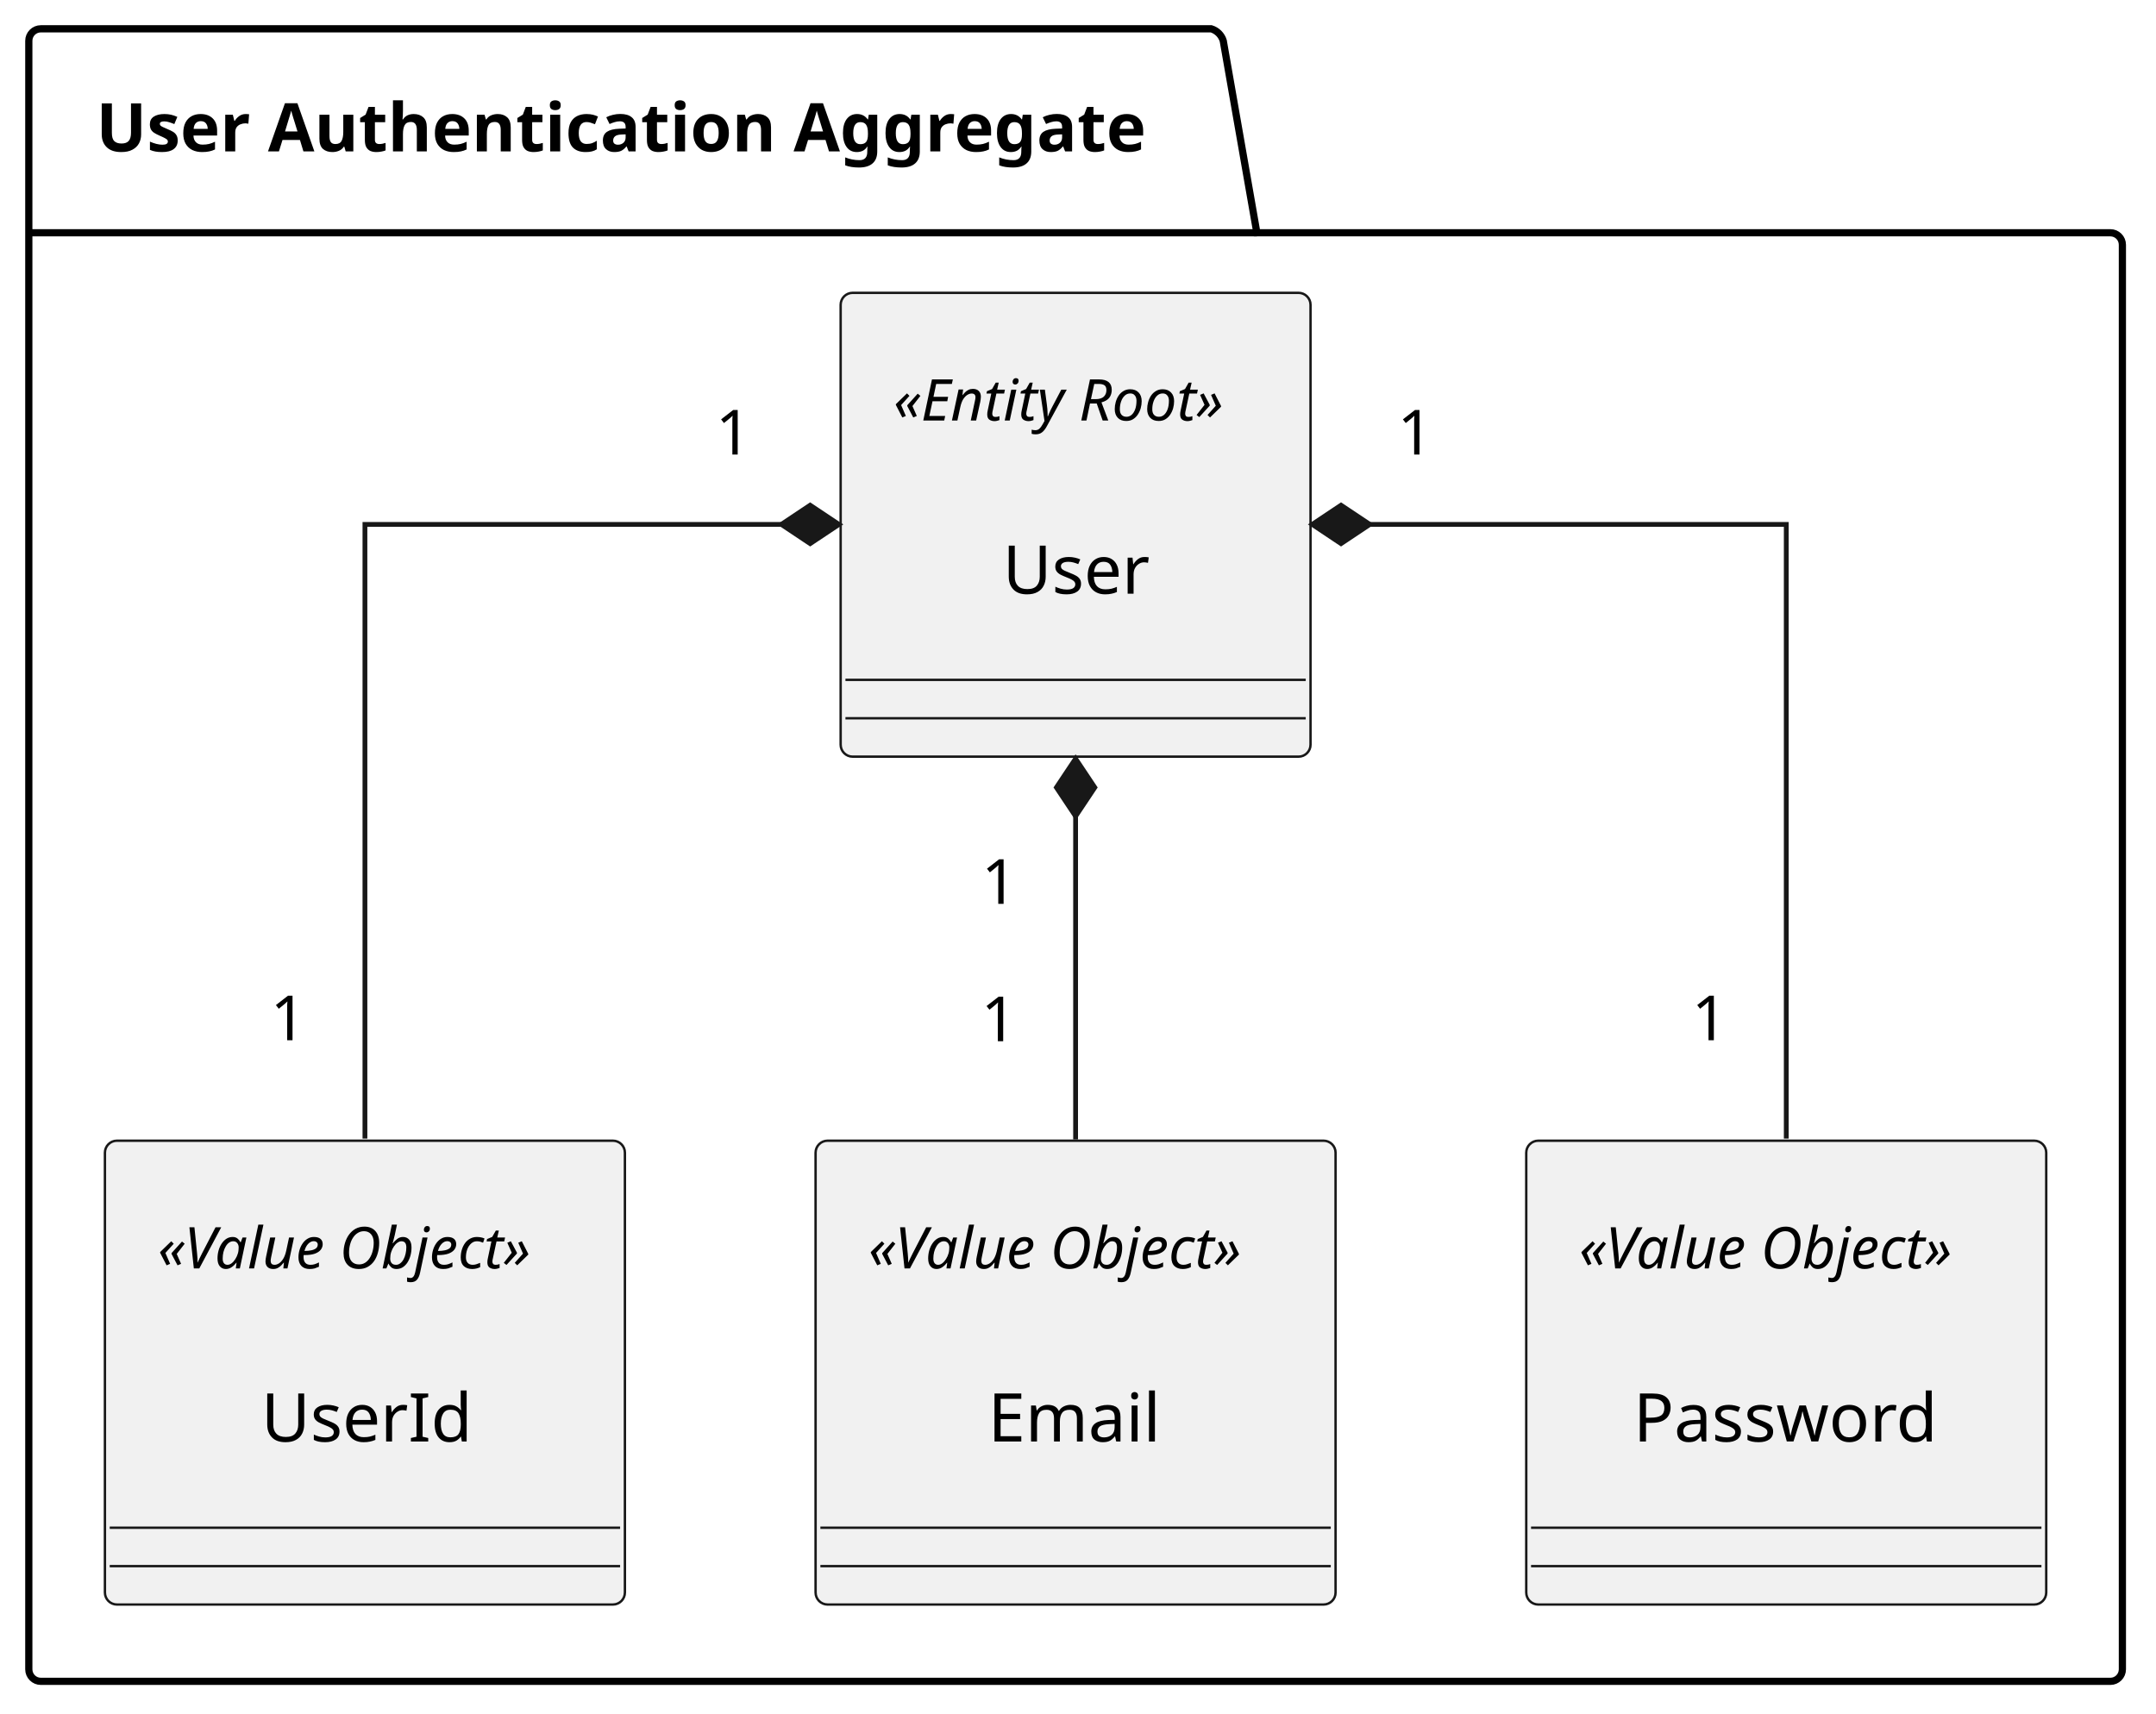
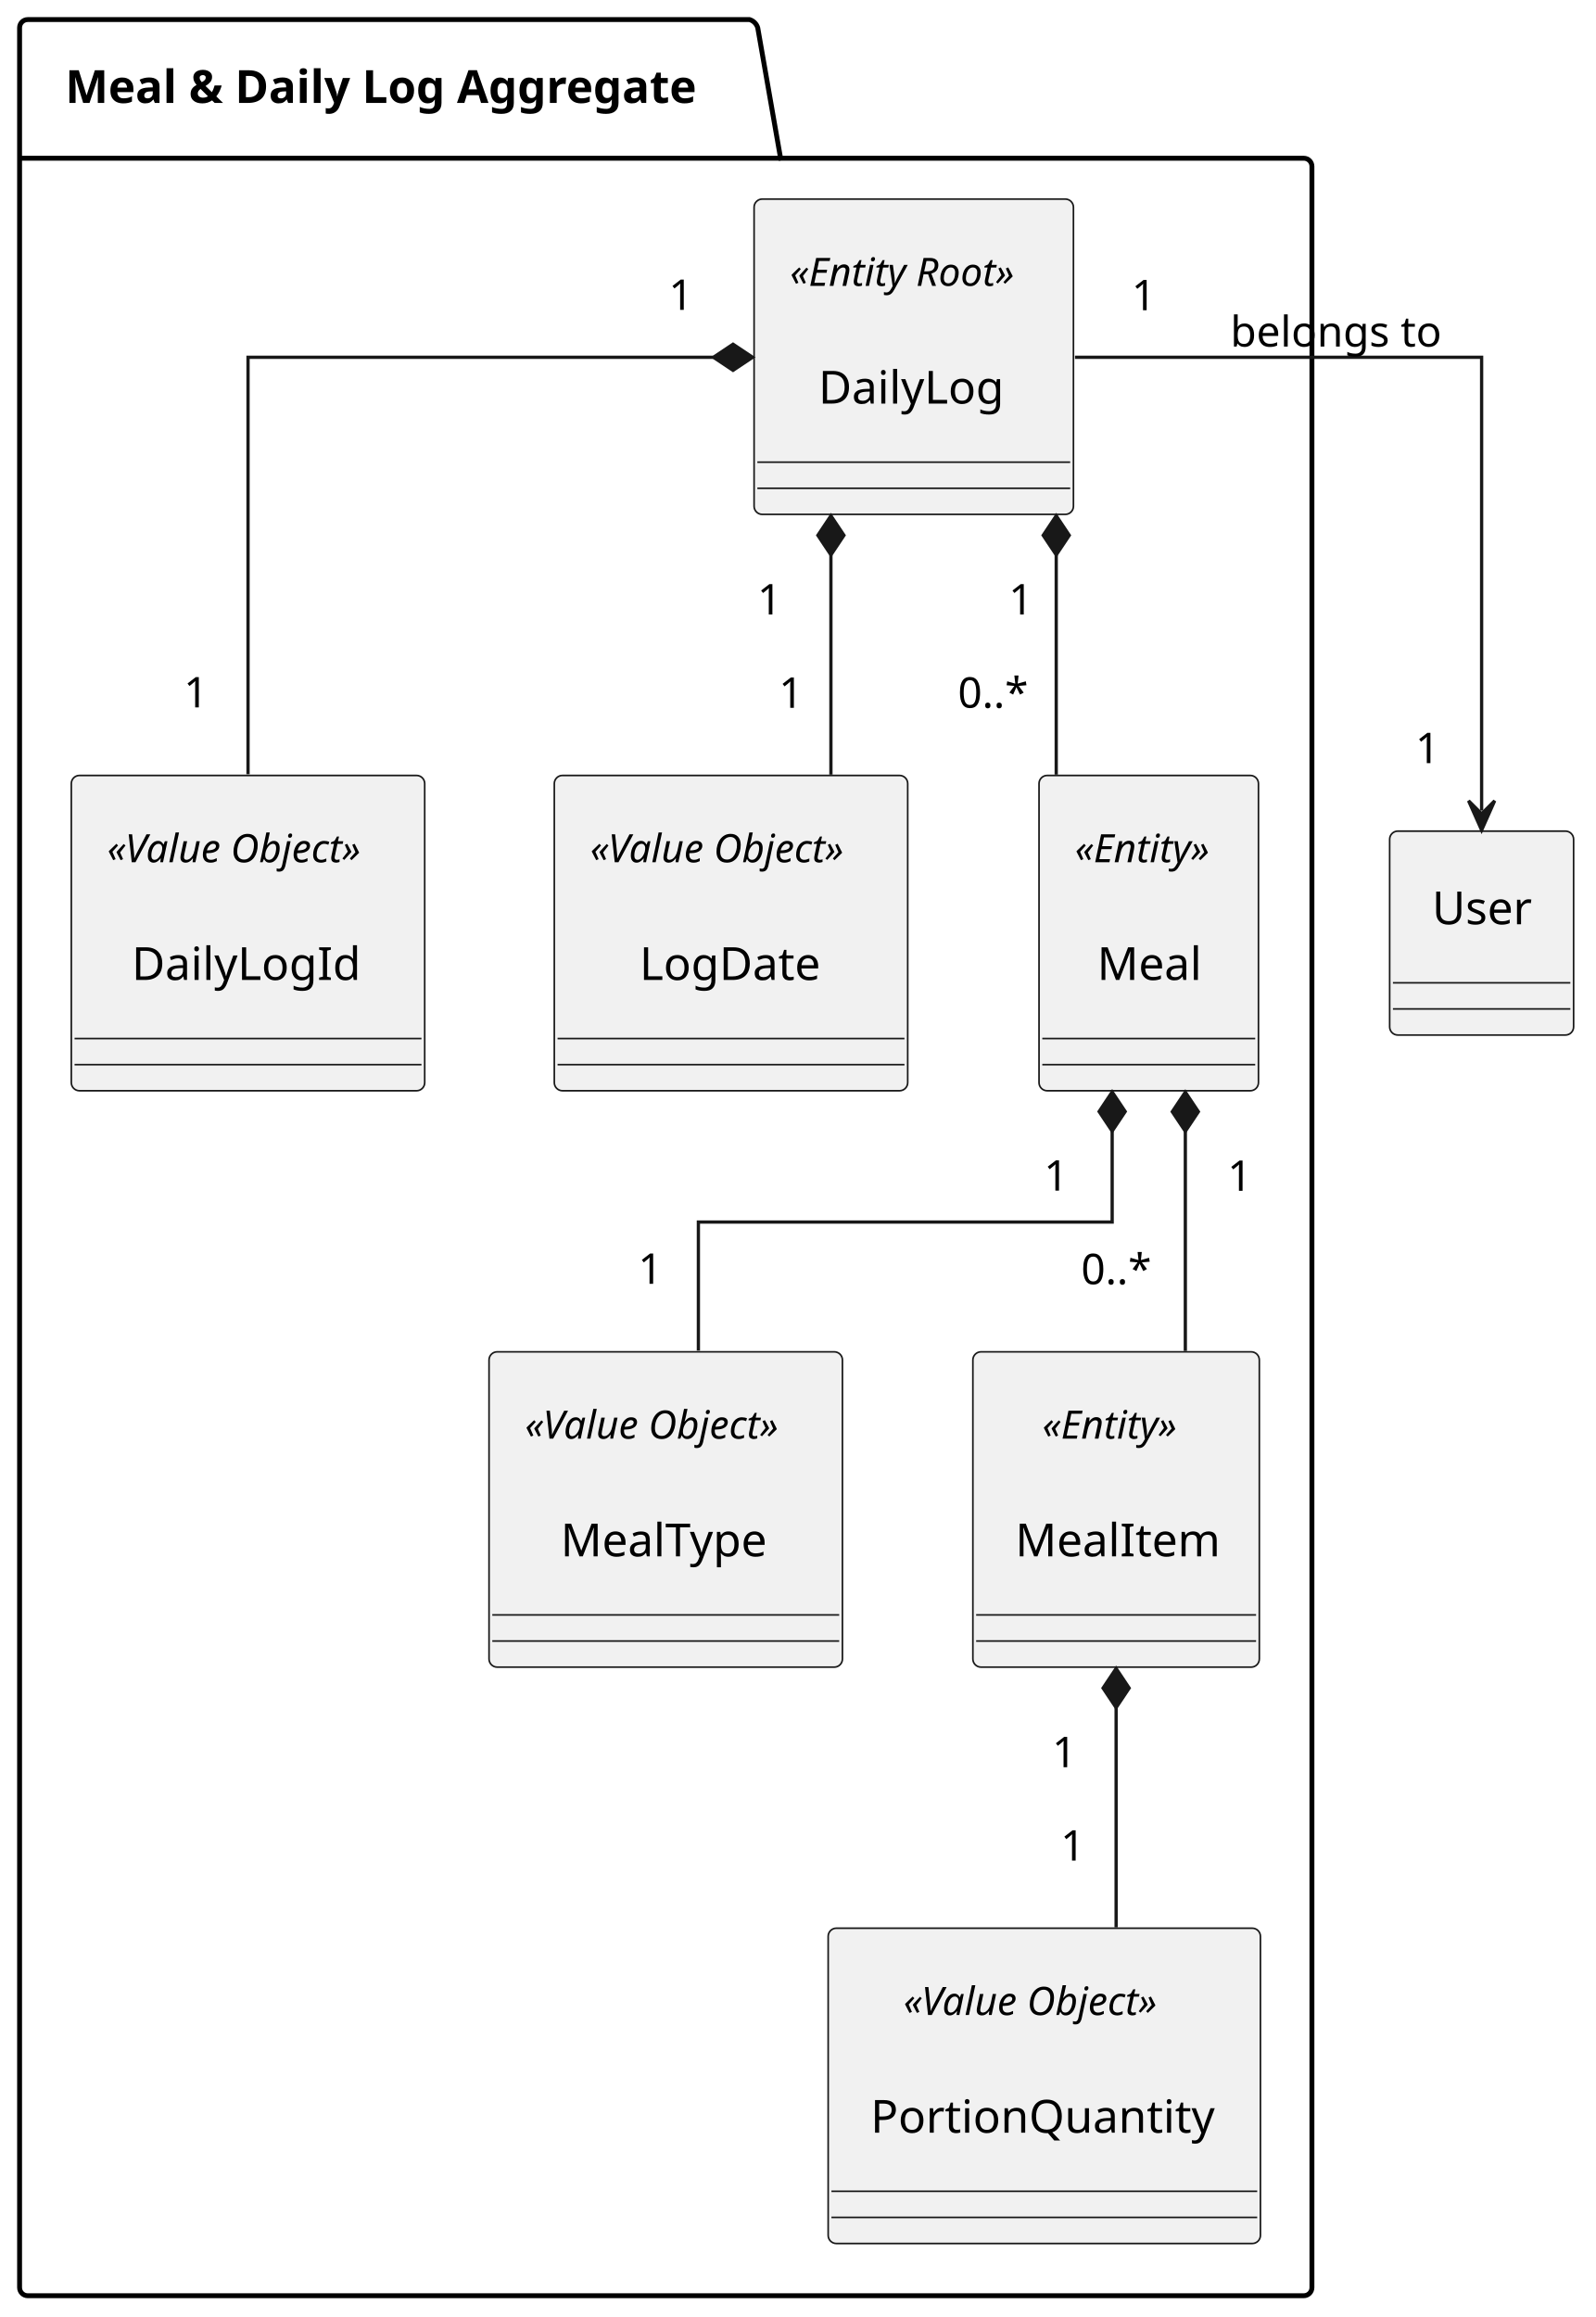
- <svg xmlns="http://www.w3.org/2000/svg" contentStyleType="text/css" data-diagram-type="CLASS" height="357px" preserveAspectRatio="none" style="width:449px;height:357px;background:#FFFFFF;" version="1.1" viewBox="0 0 449 357" width="449px" zoomAndPan="magnify">
+ <svg xmlns="http://www.w3.org/2000/svg" contentStyleType="text/css" data-diagram-type="CLASS" height="710px" preserveAspectRatio="none" style="width:489px;height:710px;background:#FFFFFF;" version="1.1" viewBox="0 0 489 710" width="489px" zoomAndPan="magnify">
  <defs />
  <g>
-     <g class="cluster" data-qualified-name="User Authentication Aggregate" data-source-line="10" id="ent0002">
-       <path d="M8.5,6 L252.249,6 A3.75,3.75 0 0 1 254.749,8.5 L261.749,48.488 L439.5,48.488 A2.5,2.5 0 0 1 442,50.988 L442,347.74 A2.5,2.5 0 0 1 439.5,350.24 L8.5,350.24 A2.5,2.5 0 0 1 6,347.74 L6,8.5 A2.5,2.5 0 0 1 8.5,6" fill="none" style="stroke:#000000;stroke-width:1.5;" />
-       <line style="stroke:#000000;stroke-width:1.5;" x1="6" x2="261.749" y1="48.488" y2="48.488" />
-       <text fill="#000000" font-family="sans-serif" font-size="14" font-weight="bold" lengthAdjust="spacing" textLength="222.749" x="20" y="31.535">User Authentication Aggregate</text>
+     <g class="cluster" data-qualified-name="Meal . Daily Log Aggregate" data-source-line="9" id="ent0002">
+       <path d="M8.5,6 L229.684,6 A3.75,3.75 0 0 1 232.184,8.5 L239.184,48.488 L399.5,48.488 A2.5,2.5 0 0 1 402,50.988 L402,700.98 A2.5,2.5 0 0 1 399.5,703.48 L8.5,703.48 A2.5,2.5 0 0 1 6,700.98 L6,8.5 A2.5,2.5 0 0 1 8.5,6" fill="none" style="stroke:#000000;stroke-width:1.5;" />
+       <line style="stroke:#000000;stroke-width:1.5;" x1="6" x2="239.184" y1="48.488" y2="48.488" />
+       <text fill="#000000" font-family="sans-serif" font-size="14" font-weight="bold" lengthAdjust="spacing" textLength="200.184" x="20" y="31.535">Meal &amp; Daily Log Aggregate</text>
    </g>
-     <g class="entity" data-qualified-name="User Authentication Aggregate.User" data-source-line="11" id="ent0003">
-       <rect fill="#F1F1F1" height="96.621" rx="2.5" ry="2.5" style="stroke:#181818;stroke-width:0.5;" width="97.856" x="175.07" y="61" />
-       <text fill="#000000" font-family="sans-serif" font-size="12" font-style="italic" lengthAdjust="spacing" textLength="75.856" x="186.07" y="87.602">«Entity Root»</text>
-       <text fill="#000000" font-family="sans-serif" font-size="14" lengthAdjust="spacing" textLength="30.365" x="208.815" y="123.668">User</text>
-       <line style="stroke:#181818;stroke-width:0.5;" x1="176.07" x2="271.925" y1="141.621" y2="141.621" />
-       <line style="stroke:#181818;stroke-width:0.5;" x1="176.07" x2="271.925" y1="149.621" y2="149.621" />
+     <g class="entity" data-qualified-name="Meal . Daily Log Aggregate.DailyLog" data-source-line="10" id="ent0003">
+       <rect fill="#F1F1F1" height="96.621" rx="2.5" ry="2.5" style="stroke:#181818;stroke-width:0.5;" width="97.856" x="231.07" y="61" />
+       <text fill="#000000" font-family="sans-serif" font-size="12" font-style="italic" lengthAdjust="spacing" textLength="75.856" x="242.07" y="87.602">«Entity Root»</text>
+       <text fill="#000000" font-family="sans-serif" font-size="14" lengthAdjust="spacing" textLength="58.42" x="250.788" y="123.668">DailyLog</text>
+       <line style="stroke:#181818;stroke-width:0.5;" x1="232.07" x2="327.925" y1="141.621" y2="141.621" />
+       <line style="stroke:#181818;stroke-width:0.5;" x1="232.07" x2="327.925" y1="149.621" y2="149.621" />
    </g>
-     <g class="entity" data-qualified-name="User Authentication Aggregate.UserId" data-source-line="12" id="ent0004">
+     <g class="entity" data-qualified-name="Meal . Daily Log Aggregate.DailyLogId" data-source-line="11" id="ent0004">
      <rect fill="#F1F1F1" height="96.621" rx="2.5" ry="2.5" style="stroke:#181818;stroke-width:0.5;" width="108.291" x="21.85" y="237.62" />
      <text fill="#000000" font-family="sans-serif" font-size="12" font-style="italic" lengthAdjust="spacing" textLength="86.291" x="32.85" y="264.222">«Value Object»</text>
-       <text fill="#000000" font-family="sans-serif" font-size="14" lengthAdjust="spacing" textLength="43.21" x="54.391" y="300.288">UserId</text>
+       <text fill="#000000" font-family="sans-serif" font-size="14" lengthAdjust="spacing" textLength="71.265" x="40.363" y="300.288">DailyLogId</text>
      <line style="stroke:#181818;stroke-width:0.5;" x1="22.85" x2="129.141" y1="318.241" y2="318.241" />
      <line style="stroke:#181818;stroke-width:0.5;" x1="22.85" x2="129.141" y1="326.241" y2="326.241" />
    </g>
-     <g class="entity" data-qualified-name="User Authentication Aggregate.Email" data-source-line="13" id="ent0005">
+     <g class="entity" data-qualified-name="Meal . Daily Log Aggregate.LogDate" data-source-line="12" id="ent0005">
      <rect fill="#F1F1F1" height="96.621" rx="2.5" ry="2.5" style="stroke:#181818;stroke-width:0.5;" width="108.291" x="169.85" y="237.62" />
      <text fill="#000000" font-family="sans-serif" font-size="12" font-style="italic" lengthAdjust="spacing" textLength="86.291" x="180.85" y="264.222">«Value Object»</text>
-       <text fill="#000000" font-family="sans-serif" font-size="14" lengthAdjust="spacing" textLength="36.483" x="205.754" y="300.288">Email</text>
+       <text fill="#000000" font-family="sans-serif" font-size="14" lengthAdjust="spacing" textLength="56.048" x="195.972" y="300.288">LogDate</text>
      <line style="stroke:#181818;stroke-width:0.5;" x1="170.85" x2="277.141" y1="318.241" y2="318.241" />
      <line style="stroke:#181818;stroke-width:0.5;" x1="170.85" x2="277.141" y1="326.241" y2="326.241" />
    </g>
-     <g class="entity" data-qualified-name="User Authentication Aggregate.Password" data-source-line="14" id="ent0006">
-       <rect fill="#F1F1F1" height="96.621" rx="2.5" ry="2.5" style="stroke:#181818;stroke-width:0.5;" width="108.291" x="317.85" y="237.62" />
-       <text fill="#000000" font-family="sans-serif" font-size="12" font-style="italic" lengthAdjust="spacing" textLength="86.291" x="328.85" y="264.222">«Value Object»</text>
-       <text fill="#000000" font-family="sans-serif" font-size="14" lengthAdjust="spacing" textLength="63.67" x="340.161" y="300.288">Password</text>
-       <line style="stroke:#181818;stroke-width:0.5;" x1="318.85" x2="425.141" y1="318.241" y2="318.241" />
-       <line style="stroke:#181818;stroke-width:0.5;" x1="318.85" x2="425.141" y1="326.241" y2="326.241" />
+     <g class="entity" data-qualified-name="Meal . Daily Log Aggregate.Meal" data-source-line="13" id="ent0006">
+       <rect fill="#F1F1F1" height="96.621" rx="2.5" ry="2.5" style="stroke:#181818;stroke-width:0.5;" width="67.24" x="318.38" y="237.62" />
+       <text fill="#000000" font-family="sans-serif" font-size="12" font-style="italic" lengthAdjust="spacing" textLength="45.24" x="329.38" y="264.222">«Entity»</text>
+       <text fill="#000000" font-family="sans-serif" font-size="14" lengthAdjust="spacing" textLength="31.637" x="336.182" y="300.288">Meal</text>
+       <line style="stroke:#181818;stroke-width:0.5;" x1="319.38" x2="384.62" y1="318.241" y2="318.241" />
+       <line style="stroke:#181818;stroke-width:0.5;" x1="319.38" x2="384.62" y1="326.241" y2="326.241" />
    </g>
-     <g class="link" data-entity-1="ent0003" data-entity-2="ent0004" data-link-type="composition" data-source-line="17" id="lnk7">
-       <path codeLine="17" d="M162.72,109.24 C119.66,109.24 76,109.24 76,109.24 C76,109.24 76,184.88 76,237.18" fill="none" id="User-backto-UserId" style="stroke:#181818;stroke-width:1;" />
-       <polygon fill="#181818" points="174.72,109.24,168.72,105.24,162.72,109.24,168.72,113.24,174.72,109.24" style="stroke:#181818;stroke-width:1;" />
-       <text fill="#000000" font-family="sans-serif" font-size="13" lengthAdjust="spacing" textLength="8.22" x="149.021" y="94.686">1</text>
-       <text fill="#000000" font-family="sans-serif" font-size="13" lengthAdjust="spacing" textLength="8.22" x="56.308" y="216.693">1</text>
+     <g class="entity" data-qualified-name="Meal . Daily Log Aggregate.MealType" data-source-line="14" id="ent0007">
+       <rect fill="#F1F1F1" height="96.621" rx="2.5" ry="2.5" style="stroke:#181818;stroke-width:0.5;" width="108.291" x="149.85" y="414.24" />
+       <text fill="#000000" font-family="sans-serif" font-size="12" font-style="italic" lengthAdjust="spacing" textLength="86.291" x="160.85" y="440.842">«Value Object»</text>
+       <text fill="#000000" font-family="sans-serif" font-size="14" lengthAdjust="spacing" textLength="64.415" x="171.788" y="476.908">MealType</text>
+       <line style="stroke:#181818;stroke-width:0.5;" x1="150.85" x2="257.141" y1="494.861" y2="494.861" />
+       <line style="stroke:#181818;stroke-width:0.5;" x1="150.85" x2="257.141" y1="502.861" y2="502.861" />
    </g>
-     <g class="link" data-entity-1="ent0003" data-entity-2="ent0005" data-link-type="composition" data-source-line="18" id="lnk8">
-       <path codeLine="18" d="M224,170.04 C224,194.75 224,212.67 224,237.36" fill="none" id="User-backto-Email" style="stroke:#181818;stroke-width:1;" />
-       <polygon fill="#181818" points="224,158.04,220,164.04,224,170.04,228,164.04,224,158.04" style="stroke:#181818;stroke-width:1;" />
-       <text fill="#000000" font-family="sans-serif" font-size="13" lengthAdjust="spacing" textLength="8.22" x="204.394" y="188.284">1</text>
-       <text fill="#000000" font-family="sans-serif" font-size="13" lengthAdjust="spacing" textLength="8.22" x="204.308" y="216.895">1</text>
+     <g class="entity" data-qualified-name="Meal . Daily Log Aggregate.MealItem" data-source-line="15" id="ent0008">
+       <rect fill="#F1F1F1" height="96.621" rx="2.5" ry="2.5" style="stroke:#181818;stroke-width:0.5;" width="87.776" x="298.11" y="414.24" />
+       <text fill="#000000" font-family="sans-serif" font-size="12" font-style="italic" lengthAdjust="spacing" textLength="45.24" x="319.378" y="440.842">«Entity»</text>
+       <text fill="#000000" font-family="sans-serif" font-size="14" lengthAdjust="spacing" textLength="61.776" x="311.11" y="476.908">MealItem</text>
+       <line style="stroke:#181818;stroke-width:0.5;" x1="299.11" x2="384.886" y1="494.861" y2="494.861" />
+       <line style="stroke:#181818;stroke-width:0.5;" x1="299.11" x2="384.886" y1="502.861" y2="502.861" />
    </g>
-     <g class="link" data-entity-1="ent0003" data-entity-2="ent0006" data-link-type="composition" data-source-line="19" id="lnk9">
-       <path codeLine="19" d="M285.28,109.24 C328.34,109.24 372,109.24 372,109.24 C372,109.24 372,184.88 372,237.18" fill="none" id="User-backto-Password" style="stroke:#181818;stroke-width:1;" />
-       <polygon fill="#181818" points="273.28,109.24,279.28,113.24,285.28,109.24,279.28,105.24,273.28,109.24" style="stroke:#181818;stroke-width:1;" />
-       <text fill="#000000" font-family="sans-serif" font-size="13" lengthAdjust="spacing" textLength="8.22" x="291.006" y="94.686">1</text>
-       <text fill="#000000" font-family="sans-serif" font-size="13" lengthAdjust="spacing" textLength="8.22" x="352.308" y="216.693">1</text>
+     <g class="entity" data-qualified-name="Meal . Daily Log Aggregate.PortionQuantity" data-source-line="16" id="ent0009">
+       <rect fill="#F1F1F1" height="96.621" rx="2.5" ry="2.5" style="stroke:#181818;stroke-width:0.5;" width="132.456" x="253.77" y="590.86" />
+       <text fill="#000000" font-family="sans-serif" font-size="12" font-style="italic" lengthAdjust="spacing" textLength="86.291" x="276.853" y="617.462">«Value Object»</text>
+       <text fill="#000000" font-family="sans-serif" font-size="14" lengthAdjust="spacing" textLength="106.456" x="266.77" y="653.528">PortionQuantity</text>
+       <line style="stroke:#181818;stroke-width:0.5;" x1="254.77" x2="385.226" y1="671.481" y2="671.481" />
+       <line style="stroke:#181818;stroke-width:0.5;" x1="254.77" x2="385.226" y1="679.481" y2="679.481" />
+     </g>
+     <g class="entity" data-qualified-name="User" data-source-line="21" id="ent0012">
+       <rect fill="#F1F1F1" height="62.488" rx="2.5" ry="2.5" style="stroke:#181818;stroke-width:0.5;" width="56.365" x="425.82" y="254.68" />
+       <text fill="#000000" font-family="sans-serif" font-size="14" lengthAdjust="spacing" textLength="30.365" x="438.82" y="283.215">User</text>
+       <line style="stroke:#181818;stroke-width:0.5;" x1="426.82" x2="481.185" y1="301.168" y2="301.168" />
+       <line style="stroke:#181818;stroke-width:0.5;" x1="426.82" x2="481.185" y1="309.168" y2="309.168" />
+     </g>
+     <g class="link" data-entity-1="ent0003" data-entity-2="ent0004" data-link-type="composition" data-source-line="19" id="lnk10">
+       <path codeLine="19" d="M218.62,109.48 C158.24,109.48 76,109.48 76,109.48 C76,109.48 76,185.02 76,237.25" fill="none" id="DailyLog-backto-DailyLogId" style="stroke:#181818;stroke-width:1;" />
+       <polygon fill="#181818" points="230.62,109.48,224.62,105.48,218.62,109.48,224.62,113.48,230.62,109.48" style="stroke:#181818;stroke-width:1;" />
+       <text fill="#000000" font-family="sans-serif" font-size="13" lengthAdjust="spacing" textLength="8.22" x="204.909" y="94.955">1</text>
+       <text fill="#000000" font-family="sans-serif" font-size="13" lengthAdjust="spacing" textLength="8.22" x="56.308" y="216.772">1</text>
+     </g>
+     <g class="link" data-entity-1="ent0003" data-entity-2="ent0005" data-link-type="composition" data-source-line="20" id="lnk11">
+       <path codeLine="20" d="M254.61,170.04 C254.61,194.75 254.61,212.67 254.61,237.36" fill="none" id="DailyLog-backto-LogDate" style="stroke:#181818;stroke-width:1;" />
+       <polygon fill="#181818" points="254.61,158.04,250.61,164.04,254.61,170.04,258.61,164.04,254.61,158.04" style="stroke:#181818;stroke-width:1;" />
+       <text fill="#000000" font-family="sans-serif" font-size="13" lengthAdjust="spacing" textLength="8.22" x="232.069" y="188.284">1</text>
+       <text fill="#000000" font-family="sans-serif" font-size="13" lengthAdjust="spacing" textLength="8.22" x="238.648" y="216.895">1</text>
+     </g>
+     <g class="link" data-entity-1="ent0003" data-entity-2="ent0012" data-link-type="dependency" data-source-line="21" id="lnk13">
+       <path codeLine="21" d="M329.4,109.48 C380.84,109.48 454,109.48 454,109.48 C454,109.48 454,197.63 454,248.38" fill="none" id="DailyLog-to-User" style="stroke:#181818;stroke-width:1;" />
+       <polygon fill="#181818" points="454,254.38,458,245.38,454,249.38,450,245.38,454,254.38" style="stroke:#181818;stroke-width:1;" />
+       <text fill="#000000" font-family="sans-serif" font-size="13" lengthAdjust="spacing" textLength="66.93" x="377" y="106.198">belongs to</text>
+       <text fill="#000000" font-family="sans-serif" font-size="13" lengthAdjust="spacing" textLength="8.22" x="346.744" y="95.062">1</text>
+       <text fill="#000000" font-family="sans-serif" font-size="13" lengthAdjust="spacing" textLength="8.22" x="433.699" y="233.851">1</text>
+     </g>
+     <g class="link" data-entity-1="ent0003" data-entity-2="ent0006" data-link-type="composition" data-source-line="22" id="lnk14">
+       <path codeLine="22" d="M323.65,170.04 C323.65,194.75 323.65,212.67 323.65,237.36" fill="none" id="DailyLog-backto-Meal" style="stroke:#181818;stroke-width:1;" />
+       <polygon fill="#181818" points="323.65,158.04,319.65,164.04,323.65,170.04,327.65,164.04,323.65,158.04" style="stroke:#181818;stroke-width:1;" />
+       <text fill="#000000" font-family="sans-serif" font-size="13" lengthAdjust="spacing" textLength="8.22" x="309.091" y="188.284">1</text>
+       <text fill="#000000" font-family="sans-serif" font-size="13" lengthAdjust="spacing" textLength="22.712" x="293.511" y="216.869">0..*</text>
+     </g>
+     <g class="link" data-entity-1="ent0006" data-entity-2="ent0007" data-link-type="composition" data-source-line="24" id="lnk15">
+       <path codeLine="24" d="M340.79,346.61 C340.79,367.18 340.79,374.48 340.79,374.48 C340.79,374.48 214,374.48 214,374.48 C214,374.48 214,393.51 214,413.88" fill="none" id="Meal-backto-MealType" style="stroke:#181818;stroke-width:1;" />
+       <polygon fill="#181818" points="340.79,334.61,336.79,340.61,340.79,346.61,344.79,340.61,340.79,334.61" style="stroke:#181818;stroke-width:1;" />
+       <text fill="#000000" font-family="sans-serif" font-size="13" lengthAdjust="spacing" textLength="8.22" x="319.888" y="364.848">1</text>
+       <text fill="#000000" font-family="sans-serif" font-size="13" lengthAdjust="spacing" textLength="8.22" x="195.526" y="393.403">1</text>
+     </g>
+     <g class="link" data-entity-1="ent0006" data-entity-2="ent0008" data-link-type="composition" data-source-line="25" id="lnk16">
+       <path codeLine="25" d="M363.21,346.66 C363.21,371.37 363.21,389.29 363.21,413.98" fill="none" id="Meal-backto-MealItem" style="stroke:#181818;stroke-width:1;" />
+       <polygon fill="#181818" points="363.21,334.66,359.21,340.66,363.21,346.66,367.21,340.66,363.21,334.66" style="stroke:#181818;stroke-width:1;" />
+       <text fill="#000000" font-family="sans-serif" font-size="13" lengthAdjust="spacing" textLength="8.22" x="376.138" y="364.904">1</text>
+       <text fill="#000000" font-family="sans-serif" font-size="13" lengthAdjust="spacing" textLength="22.712" x="331.279" y="393.515">0..*</text>
+     </g>
+     <g class="link" data-entity-1="ent0008" data-entity-2="ent0009" data-link-type="composition" data-source-line="27" id="lnk17">
+       <path codeLine="27" d="M342,523.28 C342,547.99 342,565.91 342,590.6" fill="none" id="MealItem-backto-PortionQuantity" style="stroke:#181818;stroke-width:1;" />
+       <polygon fill="#181818" points="342,511.28,338,517.28,342,523.28,346,517.28,342,511.28" style="stroke:#181818;stroke-width:1;" />
+       <text fill="#000000" font-family="sans-serif" font-size="13" lengthAdjust="spacing" textLength="8.22" x="322.394" y="541.524">1</text>
+       <text fill="#000000" font-family="sans-serif" font-size="13" lengthAdjust="spacing" textLength="8.22" x="324.989" y="570.135">1</text>
    </g>
  </g>
</svg>
